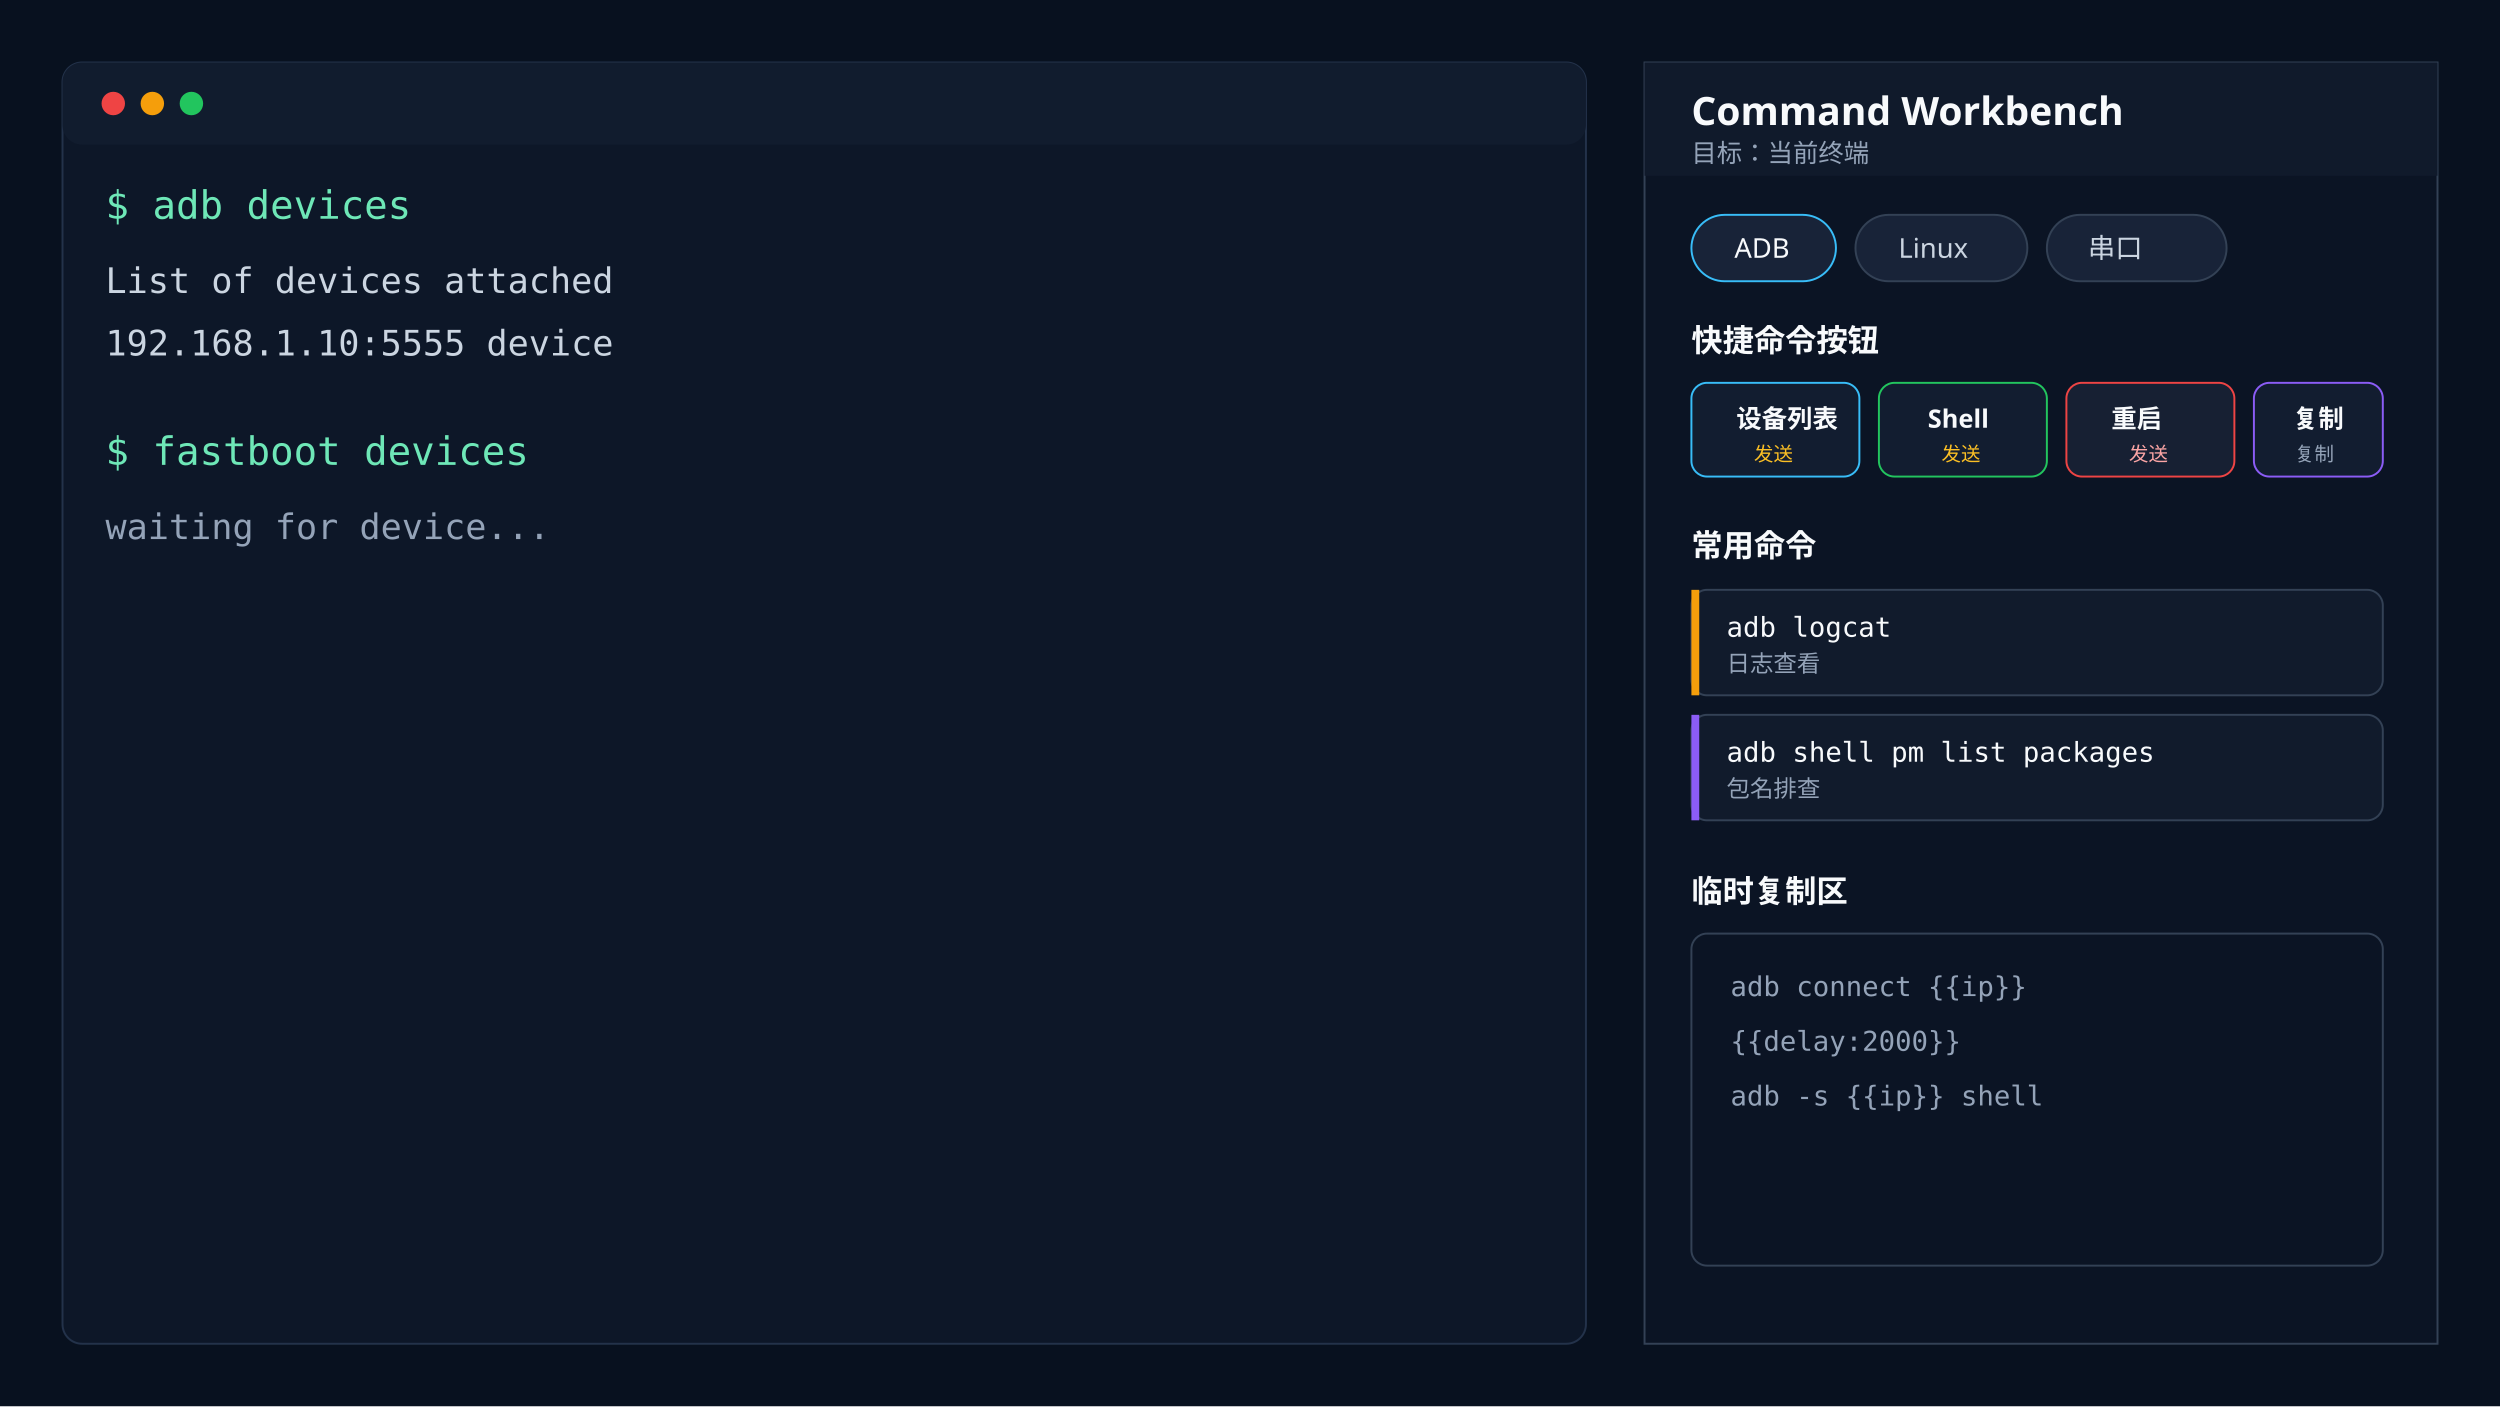
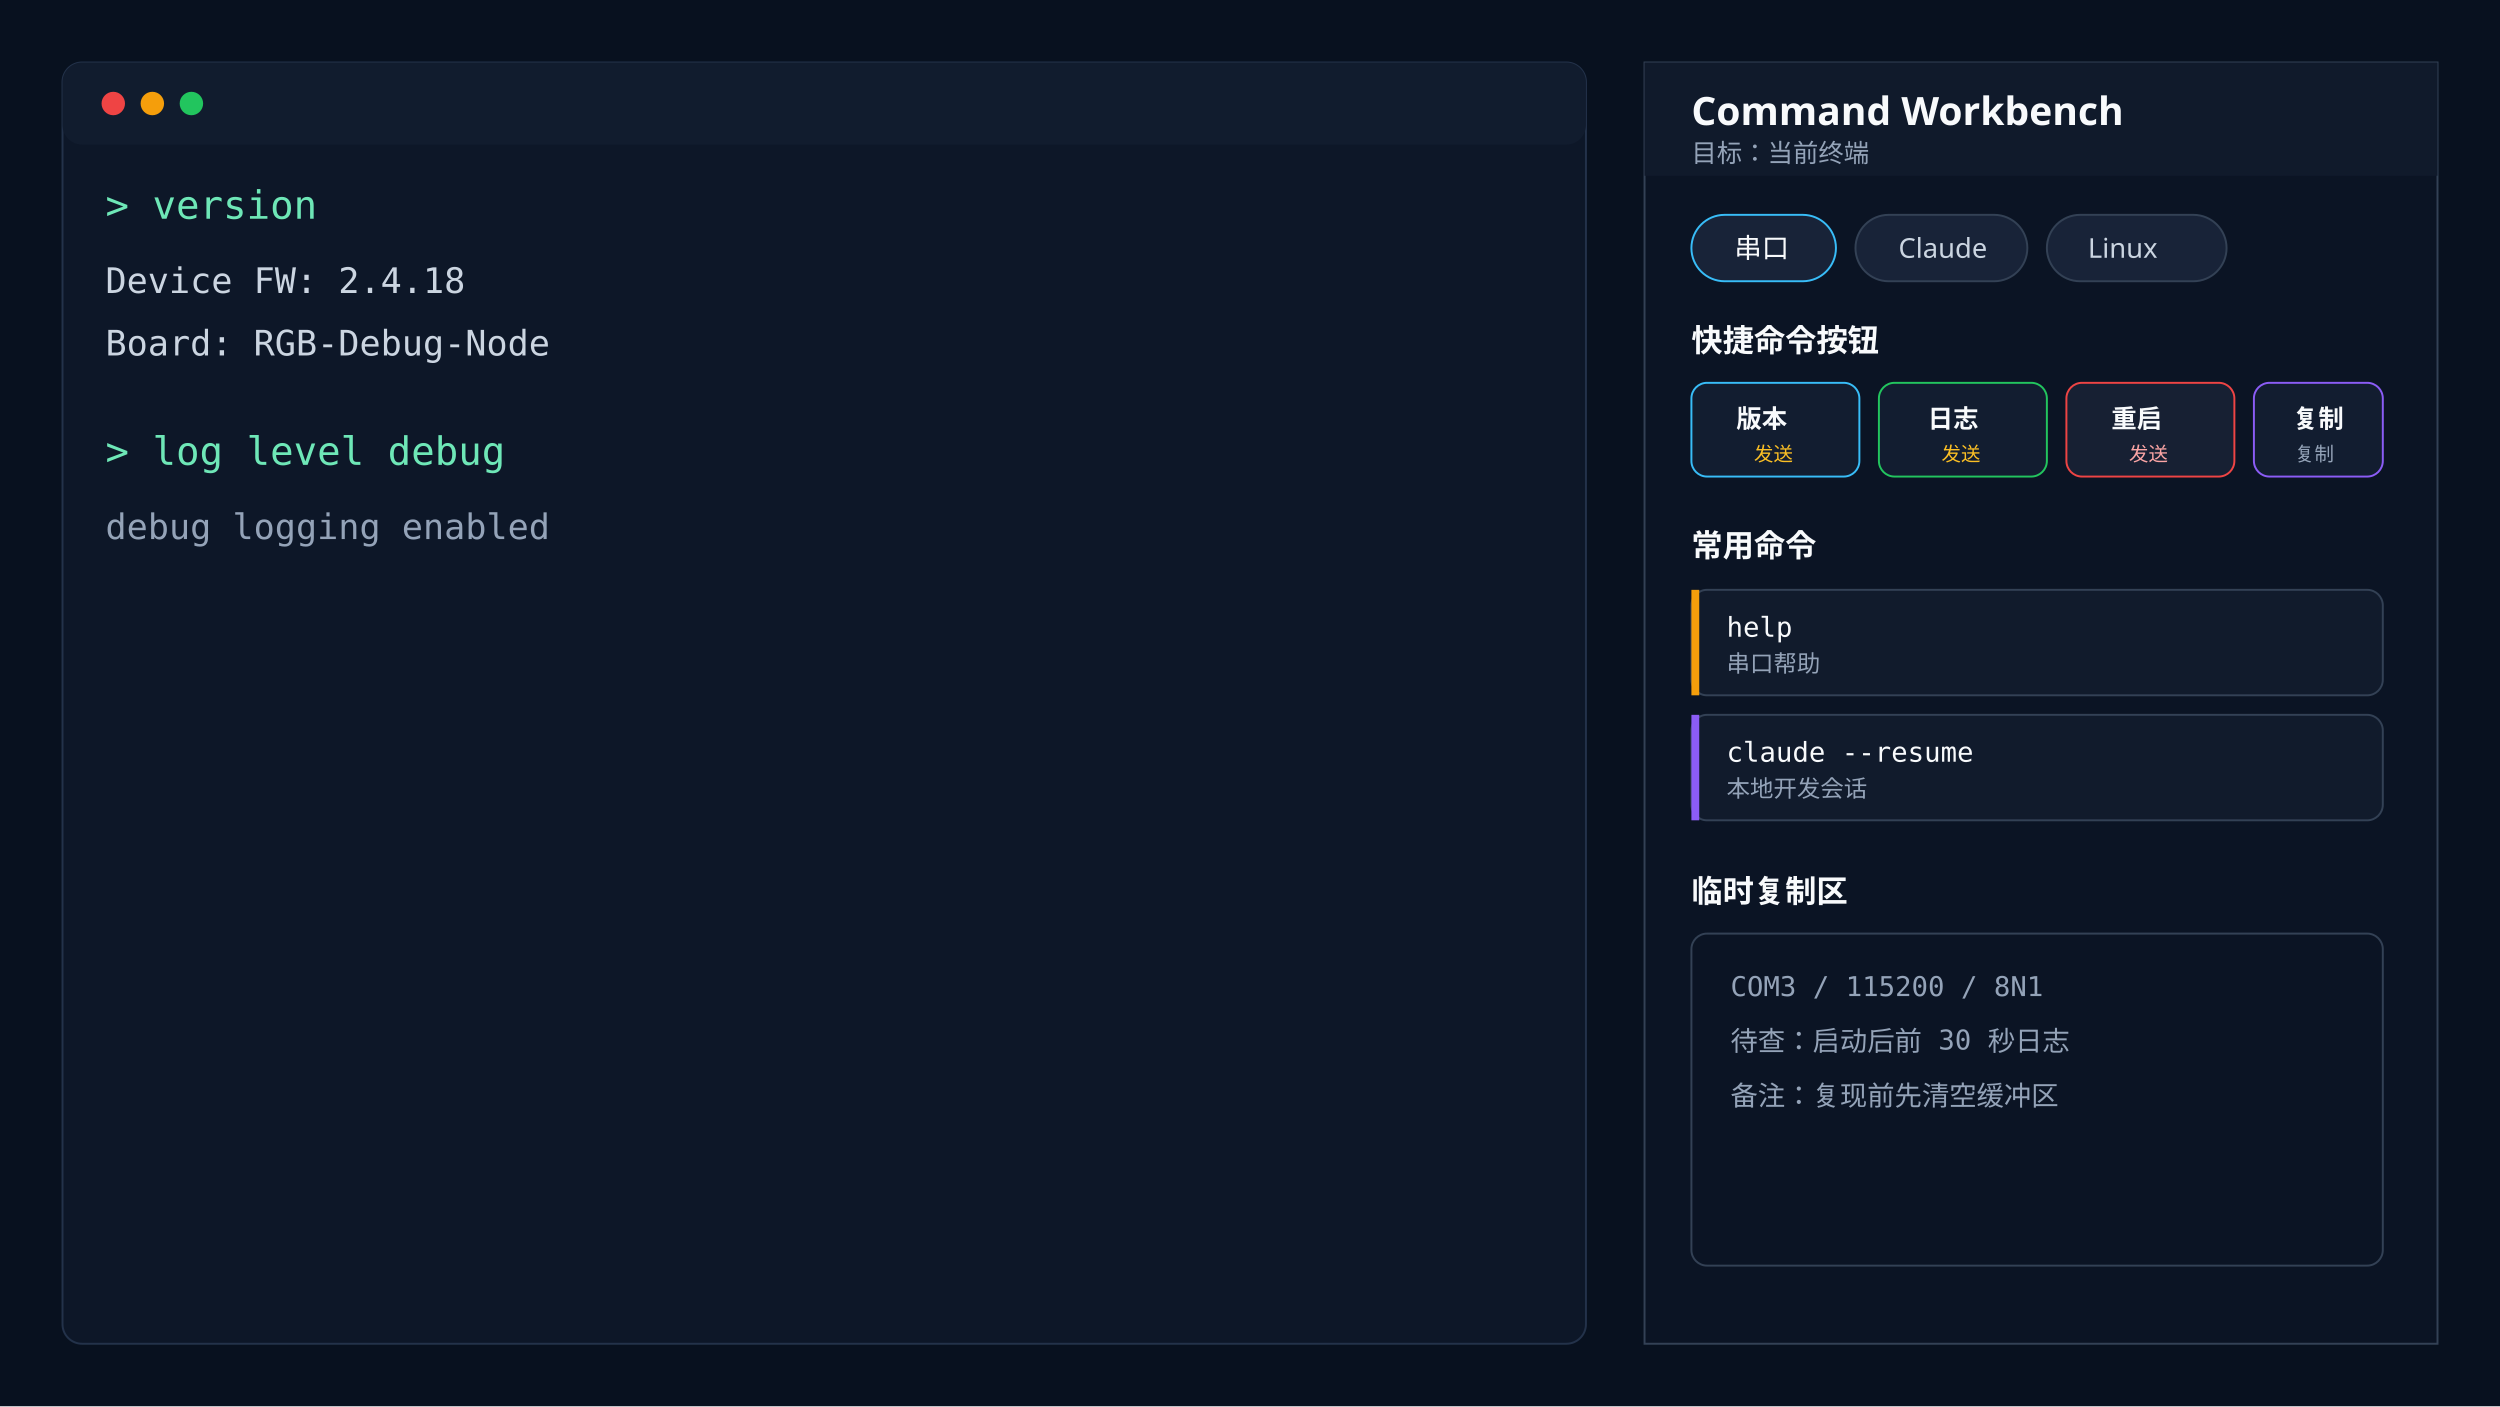
<svg xmlns="http://www.w3.org/2000/svg" width="1280" height="720" viewBox="0 0 1280 720" fill="none">
  <rect width="1280" height="720" fill="#08111f" />
  <rect x="32" y="32" width="780" height="656" rx="10" fill="#0d1728" stroke="#23324a" />
  <rect x="32" y="32" width="780" height="42" rx="10" fill="#111c2e" />
  <circle cx="58" cy="53" r="6" fill="#ef4444" />
  <circle cx="78" cy="53" r="6" fill="#f59e0b" />
  <circle cx="98" cy="53" r="6" fill="#22c55e" />
-   <text x="54" y="112" fill="#6ee7b7" font-family="Consolas, monospace" font-size="20">$ adb devices</text>
-   <text x="54" y="150" fill="#cbd5e1" font-family="Consolas, monospace" font-size="18">List of devices attached</text>
-   <text x="54" y="182" fill="#cbd5e1" font-family="Consolas, monospace" font-size="18">192.168.1.10:5555    device</text>
-   <text x="54" y="238" fill="#6ee7b7" font-family="Consolas, monospace" font-size="20">$ fastboot devices</text>
-   <text x="54" y="276" fill="#94a3b8" font-family="Consolas, monospace" font-size="18">waiting for device...</text>
+   <text x="54" y="112" fill="#6ee7b7" font-family="Consolas, monospace" font-size="20">&gt; version</text>
+   <text x="54" y="150" fill="#cbd5e1" font-family="Consolas, monospace" font-size="18">Device FW: 2.4.18</text>
+   <text x="54" y="182" fill="#cbd5e1" font-family="Consolas, monospace" font-size="18">Board: RGB-Debug-Node</text>
+   <text x="54" y="238" fill="#6ee7b7" font-family="Consolas, monospace" font-size="20">&gt; log level debug</text>
+   <text x="54" y="276" fill="#94a3b8" font-family="Consolas, monospace" font-size="18">debug logging enabled</text>
  <rect x="842" y="32" width="406" height="656" rx="0" fill="#0b1424" stroke="#334155" />
  <rect x="842" y="32" width="406" height="58" fill="#101a2b" />
  <text x="866" y="64" fill="#f8fafc" font-family="Segoe UI, sans-serif" font-size="20" font-weight="700">Command Workbench</text>
  <text x="866" y="83" fill="#94a3b8" font-family="Segoe UI, sans-serif" font-size="13">目标：当前终端</text>
  <rect x="866" y="110" width="74" height="34" rx="17" fill="#182338" stroke="#38bdf8" />
-   <text x="888" y="132" fill="#f8fafc" font-family="Segoe UI, sans-serif" font-size="14">ADB</text>
+   <text x="888" y="132" fill="#f8fafc" font-family="Segoe UI, sans-serif" font-size="14">串口</text>
  <rect x="950" y="110" width="88" height="34" rx="17" fill="#182338" stroke="#334155" />
-   <text x="972" y="132" fill="#cbd5e1" font-family="Segoe UI, sans-serif" font-size="14">Linux</text>
+   <text x="972" y="132" fill="#cbd5e1" font-family="Segoe UI, sans-serif" font-size="14">Claude</text>
  <rect x="1048" y="110" width="92" height="34" rx="17" fill="#182338" stroke="#334155" />
-   <text x="1069" y="132" fill="#cbd5e1" font-family="Segoe UI, sans-serif" font-size="14">串口</text>
+   <text x="1069" y="132" fill="#cbd5e1" font-family="Segoe UI, sans-serif" font-size="14">Linux</text>
  <text x="866" y="180" fill="#f8fafc" font-family="Segoe UI, sans-serif" font-size="16" font-weight="700">快捷命令按钮</text>
  <rect x="866" y="196" width="86" height="48" rx="8" fill="#121d30" stroke="#38bdf8" />
-   <text x="889" y="219" fill="#f8fafc" font-family="Segoe UI, sans-serif" font-size="13" font-weight="700">设备列表</text>
+   <text x="889" y="219" fill="#f8fafc" font-family="Segoe UI, sans-serif" font-size="13" font-weight="700">版本</text>
  <text x="898" y="236" fill="#fbbf24" font-family="Segoe UI, sans-serif" font-size="10">发送</text>
  <rect x="962" y="196" width="86" height="48" rx="8" fill="#121d30" stroke="#22c55e" />
-   <text x="987" y="219" fill="#f8fafc" font-family="Segoe UI, sans-serif" font-size="13" font-weight="700">Shell</text>
+   <text x="987" y="219" fill="#f8fafc" font-family="Segoe UI, sans-serif" font-size="13" font-weight="700">日志</text>
  <text x="994" y="236" fill="#fbbf24" font-family="Segoe UI, sans-serif" font-size="10">发送</text>
  <rect x="1058" y="196" width="86" height="48" rx="8" fill="#172033" stroke="#ef4444" />
  <text x="1081" y="219" fill="#f8fafc" font-family="Segoe UI, sans-serif" font-size="13" font-weight="700">重启</text>
  <text x="1090" y="236" fill="#fca5a5" font-family="Segoe UI, sans-serif" font-size="10">发送</text>
  <rect x="1154" y="196" width="66" height="48" rx="8" fill="#121d30" stroke="#8b5cf6" />
  <text x="1174" y="219" fill="#f8fafc" font-family="Segoe UI, sans-serif" font-size="13" font-weight="700">复制</text>
  <text x="1175" y="236" fill="#94a3b8" font-family="Segoe UI, sans-serif" font-size="10">复制</text>
  <text x="866" y="285" fill="#f8fafc" font-family="Segoe UI, sans-serif" font-size="16" font-weight="700">常用命令</text>
  <rect x="866" y="302" width="354" height="54" rx="8" fill="#111b2c" stroke="#334155" />
  <rect x="866" y="302" width="4" height="54" fill="#f59e0b" />
-   <text x="884" y="326" fill="#f8fafc" font-family="Consolas, monospace" font-size="14">adb logcat</text>
-   <text x="884" y="344" fill="#94a3b8" font-family="Segoe UI, sans-serif" font-size="12">日志查看</text>
+   <text x="884" y="326" fill="#f8fafc" font-family="Consolas, monospace" font-size="14">help</text>
+   <text x="884" y="344" fill="#94a3b8" font-family="Segoe UI, sans-serif" font-size="12">串口帮助</text>
  <rect x="866" y="366" width="354" height="54" rx="8" fill="#111b2c" stroke="#334155" />
  <rect x="866" y="366" width="4" height="54" fill="#8b5cf6" />
-   <text x="884" y="390" fill="#f8fafc" font-family="Consolas, monospace" font-size="14">adb shell pm list packages</text>
-   <text x="884" y="408" fill="#94a3b8" font-family="Segoe UI, sans-serif" font-size="12">包名排查</text>
+   <text x="884" y="390" fill="#f8fafc" font-family="Consolas, monospace" font-size="14">claude --resume</text>
+   <text x="884" y="408" fill="#94a3b8" font-family="Segoe UI, sans-serif" font-size="12">本地开发会话</text>
  <text x="866" y="462" fill="#f8fafc" font-family="Segoe UI, sans-serif" font-size="16" font-weight="700">临时复制区</text>
  <rect x="866" y="478" width="354" height="170" rx="8" fill="#0b1424" stroke="#334155" />
-   <text x="886" y="510" fill="#94a3b8" font-family="Consolas, monospace" font-size="14">adb connect {{ip}}</text>
-   <text x="886" y="538" fill="#94a3b8" font-family="Consolas, monospace" font-size="14">{{delay:2000}}</text>
-   <text x="886" y="566" fill="#94a3b8" font-family="Consolas, monospace" font-size="14">adb -s {{ip}} shell</text>
+   <text x="886" y="510" fill="#94a3b8" font-family="Consolas, monospace" font-size="14">COM3 / 115200 / 8N1</text>
+   <text x="886" y="538" fill="#94a3b8" font-family="Consolas, monospace" font-size="14">待查：启动后前 30 秒日志</text>
+   <text x="886" y="566" fill="#94a3b8" font-family="Consolas, monospace" font-size="14">备注：复现前先清空缓冲区</text>
</svg>
